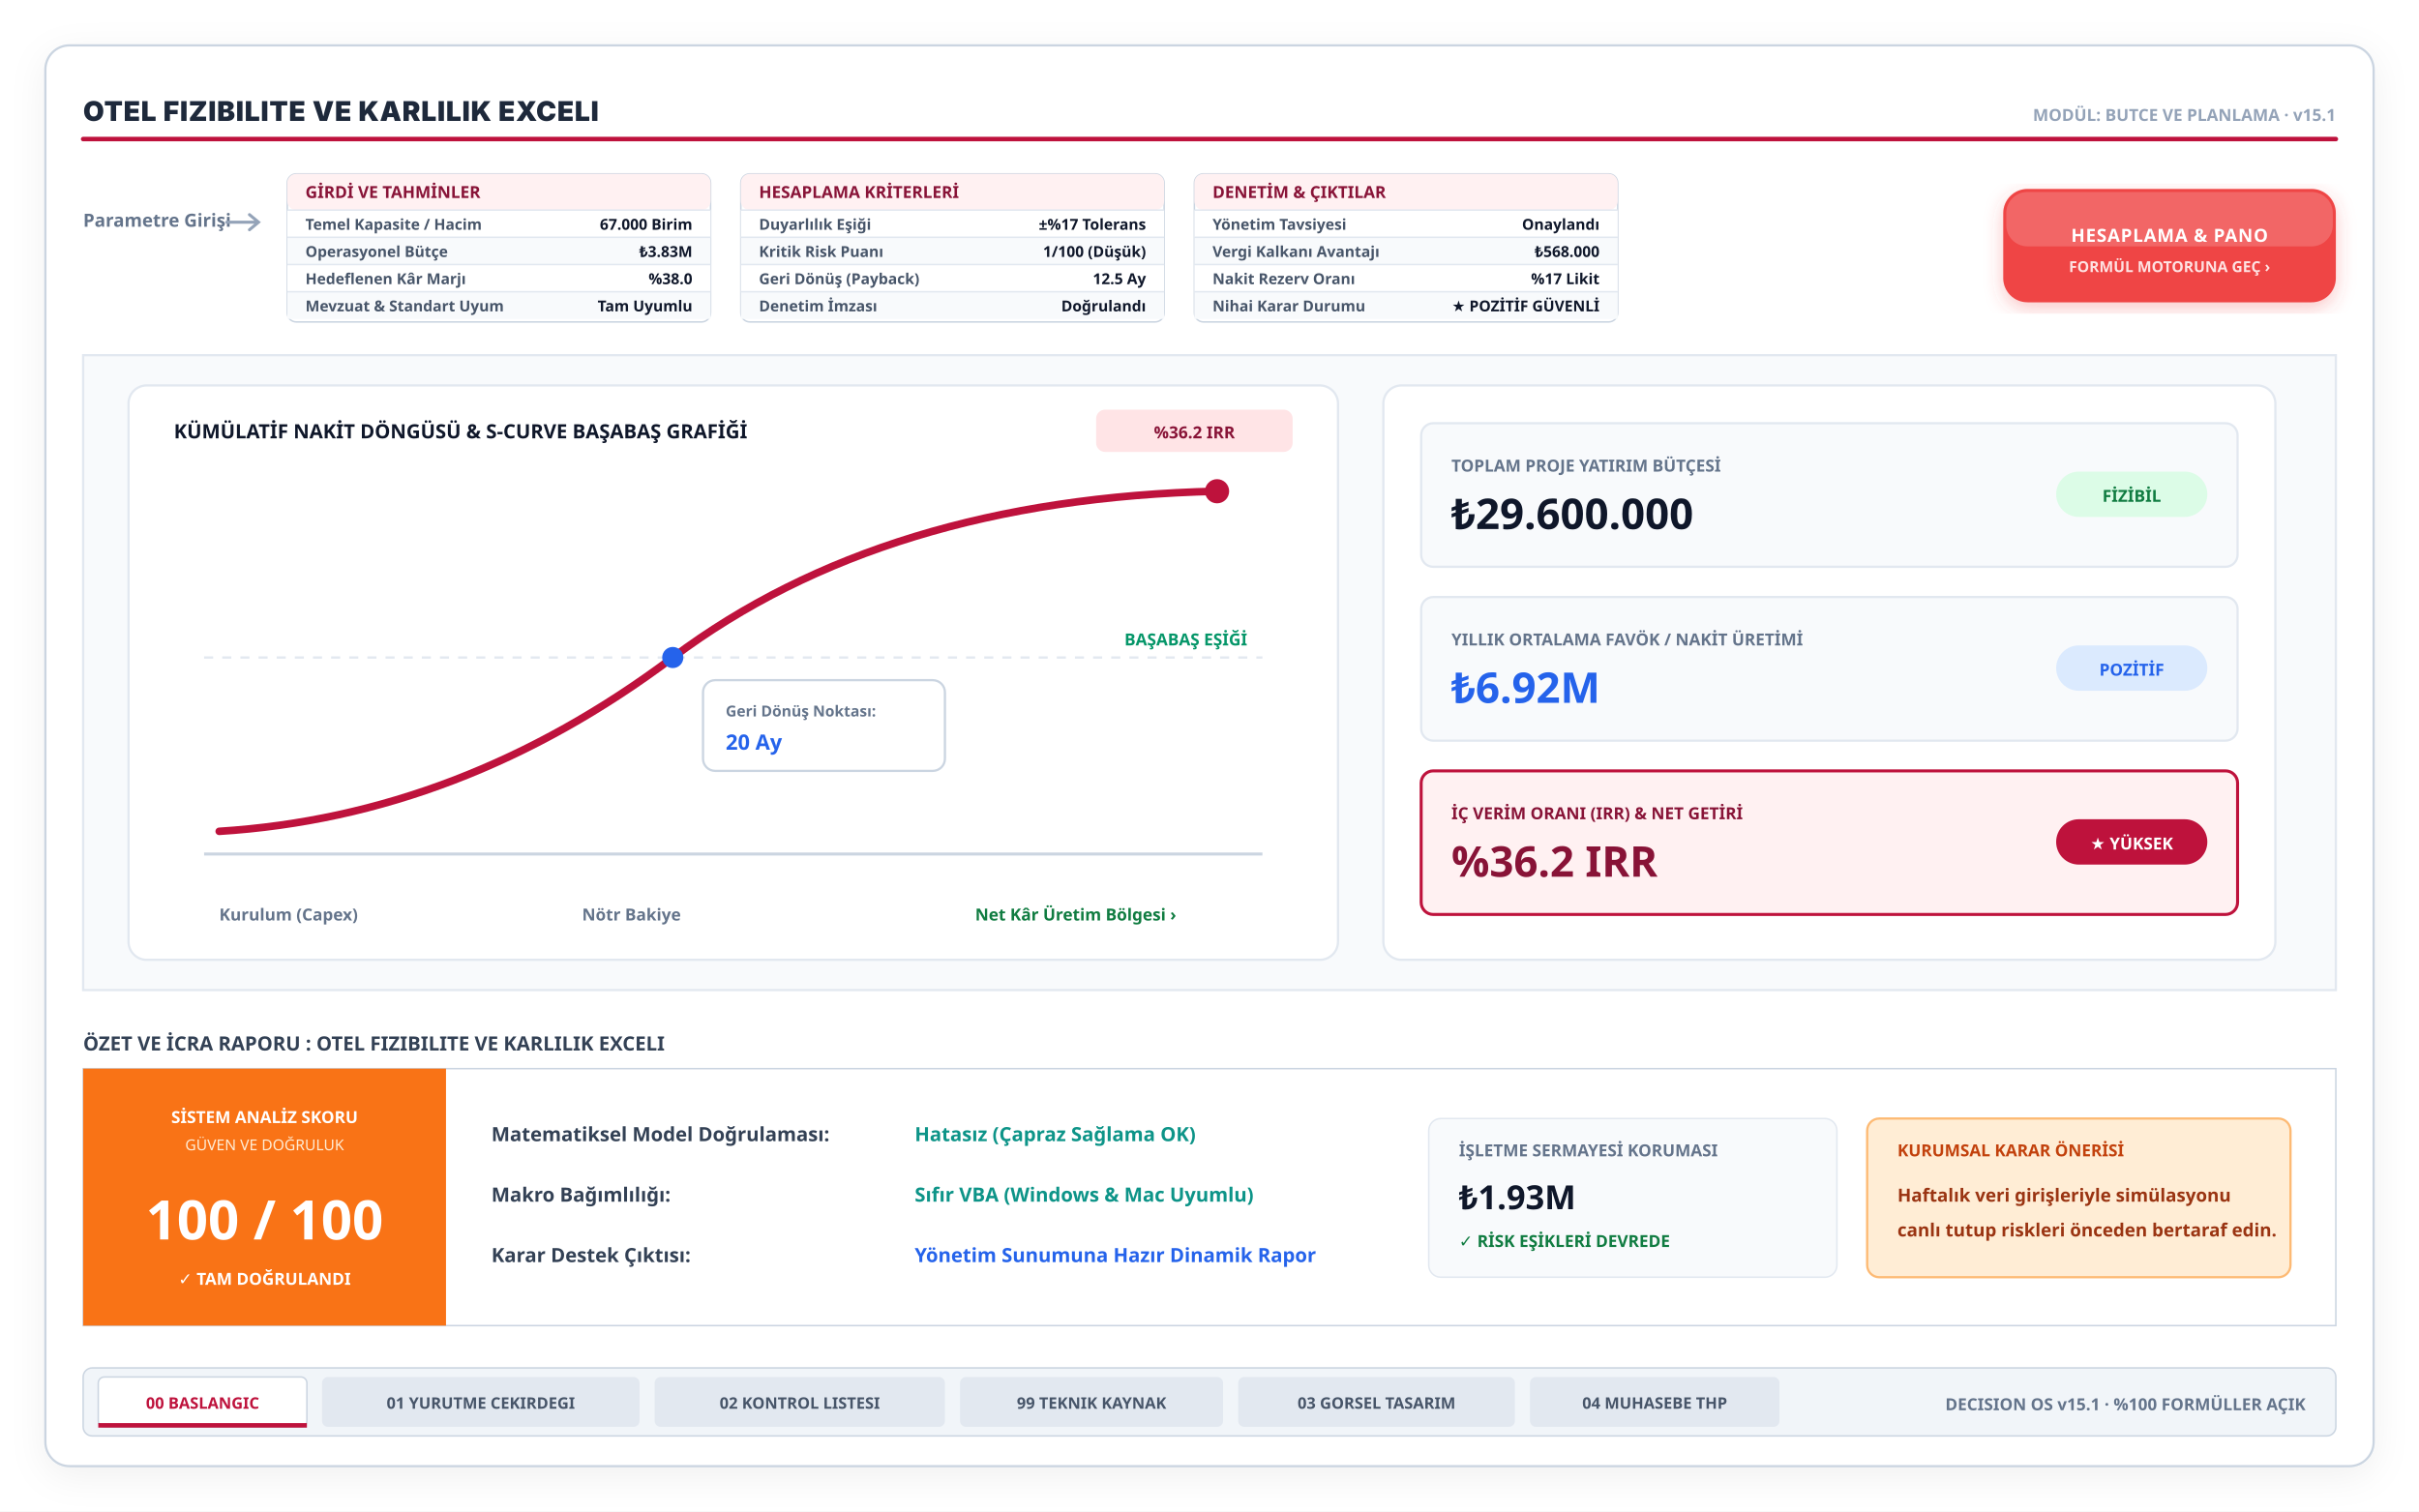
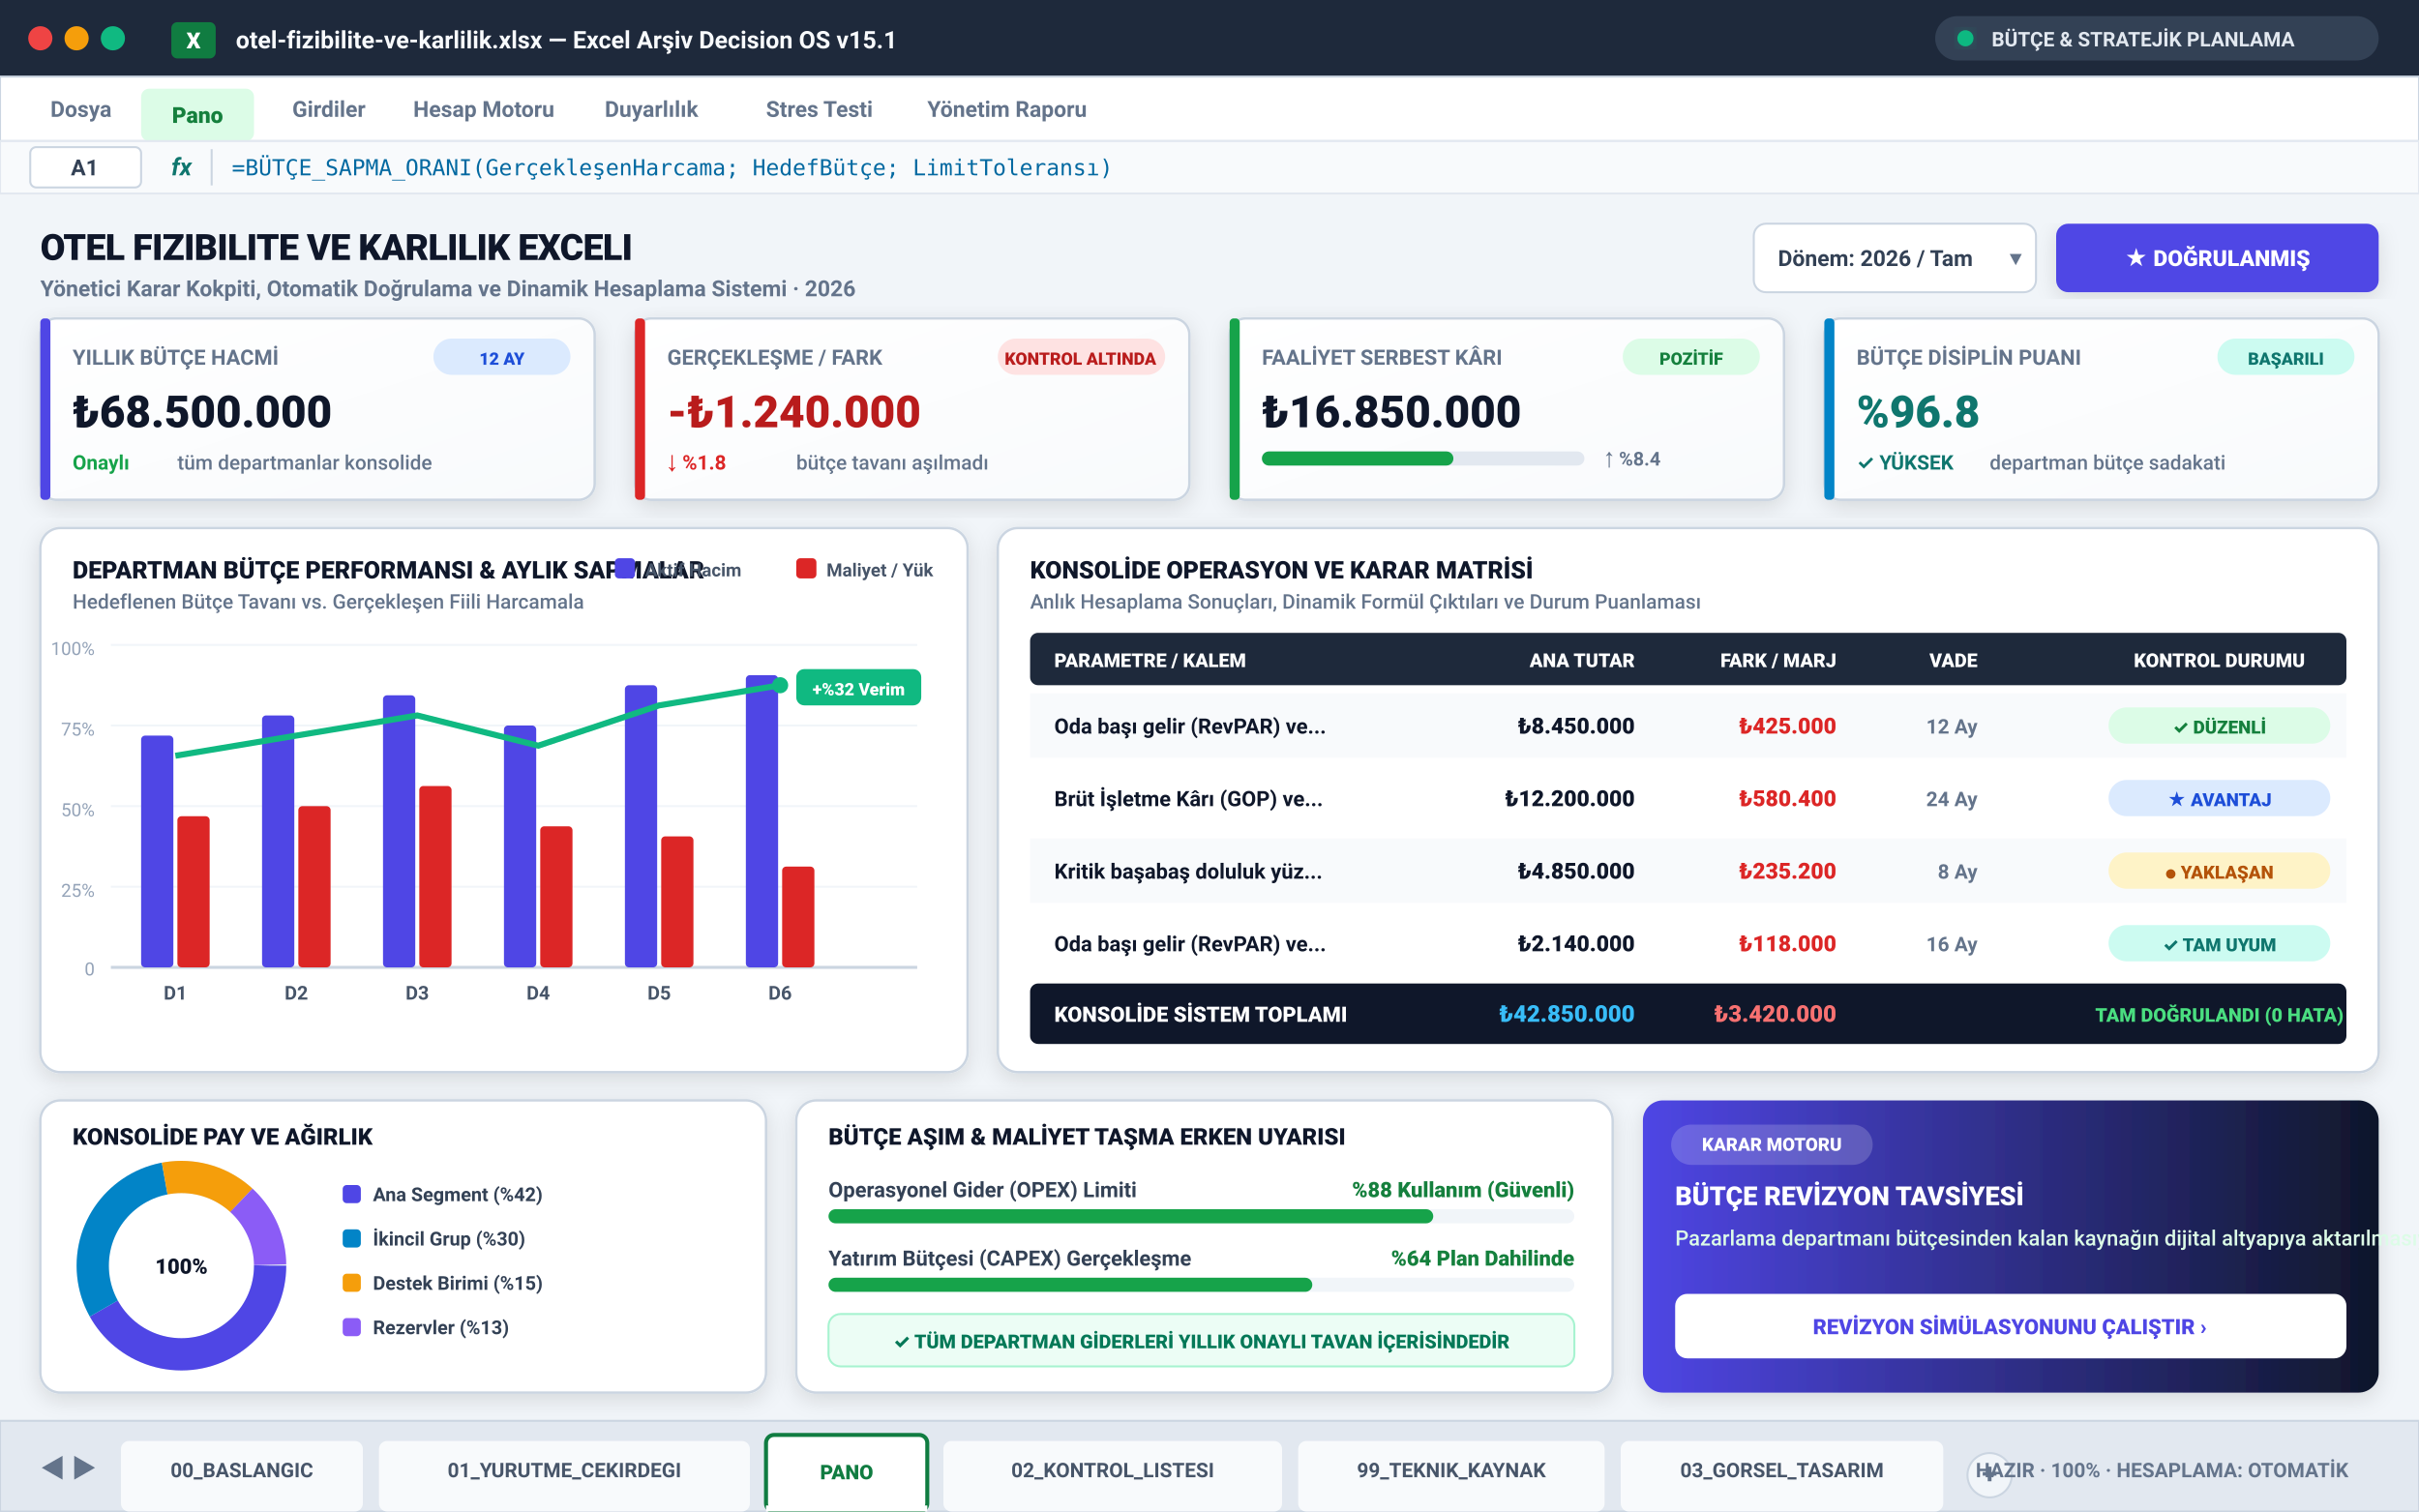
- <svg xmlns="http://www.w3.org/2000/svg" viewBox="0 0 1600 1000" width="100%" height="100%">
+ <svg xmlns="http://www.w3.org/2000/svg" viewBox="0 0 1200 750" width="1200" height="750" style="background:#0f172a; font-family:-apple-system,BlinkMacSystemFont,'Segoe UI',Roboto,Helvetica,Arial,sans-serif;">
  <defs>
-     <filter id="cardShadow" x="-5%" y="-5%" width="110%" height="110%">
-       <feDropShadow dx="0" dy="6" stdDeviation="12" flood-color="#0f172a" flood-opacity="0.06" />
+     <filter id="dropShadow" x="-10%" y="-10%" width="120%" height="120%">
+       <feDropShadow dx="0" dy="3" stdDeviation="5" flood-color="#000000" flood-opacity="0.12" />
    </filter>
-     <filter id="btnShadow" x="-10%" y="-10%" width="120%" height="120%">
-       <feDropShadow dx="0" dy="4" stdDeviation="6" flood-color="#ef4444" flood-opacity="0.3" />
+     <filter id="glowGreen" x="-20%" y="-20%" width="140%" height="140%">
+       <feDropShadow dx="0" dy="0" stdDeviation="4" flood-color="#10b981" flood-opacity="0.4" />
    </filter>
+     <linearGradient id="cardGrad1" x1="0" y1="0" x2="1" y2="1">
+       <stop offset="0%" stop-color="#ffffff" />
+       <stop offset="100%" stop-color="#f8fafc" />
+     </linearGradient>
+     <linearGradient id="heroRibbon" x1="0" y1="0" x2="1" y2="0">
+       <stop offset="0%" stop-color="#4f46e5" />
+       <stop offset="100%" stop-color="#0f172a" />
+     </linearGradient>
  </defs>
-   <rect width="1600" height="1000" fill="#ffffff" />
-   <rect x="30" y="30" width="1540" height="940" rx="16" fill="#ffffff" stroke="#cbd5e1" stroke-width="1.5" filter="url(#cardShadow)" />
-   <g transform="translate(55, 60)">
-     <text x="0" y="20" font-family="system-ui, -apple-system, sans-serif" font-size="18" font-weight="900" fill="#1e293b" letter-spacing="0.5">OTEL FIZIBILITE VE KARLILIK EXCELI</text>
-     <text x="1490" y="20" font-family="system-ui" font-size="11" font-weight="700" fill="#94a3b8" text-anchor="end">MODÜL: BUTCE VE PLANLAMA · v15.1</text>
-     <line x1="0" y1="32" x2="1490" y2="32" stroke="#be123c" stroke-width="3" stroke-linecap="round" />
-   </g>
-   <g transform="translate(55, 115)">
-     <text x="0" y="35" font-family="system-ui, sans-serif" font-size="12" font-weight="700" fill="#64748b">Parametre Girişi</text>
-     <path d="M 95 32 L 115 32 M 110 27 L 116 32 L 110 37" stroke="#94a3b8" stroke-width="2" fill="none" stroke-linecap="round" />
-     <g transform="translate(135, 0)">
-       <rect width="280" height="98" rx="6" fill="#ffffff" stroke="#cbd5e1" stroke-width="1" />
-       <rect width="280" height="24" rx="6" fill="#fff1f2" />
-       <text x="12" y="16" font-family="system-ui" font-size="11" font-weight="800" fill="#881337">GİRDİ VE TAHMİNLER</text>
-       <rect x="0" y="24" width="280" height="18" fill="#ffffff" />
-       <line x1="0" y1="24" x2="280" y2="24" stroke="#e2e8f0" stroke-width="1" />
-       <text x="12" y="37" font-family="system-ui" font-size="10" font-weight="600" fill="#475569">Temel Kapasite / Hacim</text>
-       <text x="268" y="37" font-family="system-ui" font-size="10" font-weight="700" fill="#0f172a" text-anchor="end">67.000 Birim</text>
-       <rect x="0" y="42" width="280" height="18" fill="#f8fafc" />
-       <line x1="0" y1="42" x2="280" y2="42" stroke="#e2e8f0" stroke-width="1" />
-       <text x="12" y="55" font-family="system-ui" font-size="10" font-weight="600" fill="#475569">Operasyonel Bütçe</text>
-       <text x="268" y="55" font-family="system-ui" font-size="10" font-weight="700" fill="#0f172a" text-anchor="end">₺3.83M</text>
-       <rect x="0" y="60" width="280" height="18" fill="#ffffff" />
-       <line x1="0" y1="60" x2="280" y2="60" stroke="#e2e8f0" stroke-width="1" />
-       <text x="12" y="73" font-family="system-ui" font-size="10" font-weight="600" fill="#475569">Hedeflenen Kâr Marjı</text>
-       <text x="268" y="73" font-family="system-ui" font-size="10" font-weight="700" fill="#0f172a" text-anchor="end">%38.0</text>
-       <rect x="0" y="78" width="280" height="18" fill="#f8fafc" />
-       <line x1="0" y1="78" x2="280" y2="78" stroke="#e2e8f0" stroke-width="1" />
-       <text x="12" y="91" font-family="system-ui" font-size="10" font-weight="600" fill="#475569">Mevzuat &amp; Standart Uyum</text>
-       <text x="268" y="91" font-family="system-ui" font-size="10" font-weight="700" fill="#0f172a" text-anchor="end">Tam Uyumlu</text>
-     </g>
-     <g transform="translate(435, 0)">
-       <rect width="280" height="98" rx="6" fill="#ffffff" stroke="#cbd5e1" stroke-width="1" />
-       <rect width="280" height="24" rx="6" fill="#fff1f2" />
-       <text x="12" y="16" font-family="system-ui" font-size="11" font-weight="800" fill="#881337">HESAPLAMA KRİTERLERİ</text>
-       <rect x="0" y="24" width="280" height="18" fill="#ffffff" />
-       <line x1="0" y1="24" x2="280" y2="24" stroke="#e2e8f0" stroke-width="1" />
-       <text x="12" y="37" font-family="system-ui" font-size="10" font-weight="600" fill="#475569">Duyarlılık Eşiği</text>
-       <text x="268" y="37" font-family="system-ui" font-size="10" font-weight="700" fill="#0f172a" text-anchor="end">±%17 Tolerans</text>
-       <rect x="0" y="42" width="280" height="18" fill="#f8fafc" />
-       <line x1="0" y1="42" x2="280" y2="42" stroke="#e2e8f0" stroke-width="1" />
-       <text x="12" y="55" font-family="system-ui" font-size="10" font-weight="600" fill="#475569">Kritik Risk Puanı</text>
-       <text x="268" y="55" font-family="system-ui" font-size="10" font-weight="700" fill="#0f172a" text-anchor="end">1/100 (Düşük)</text>
-       <rect x="0" y="60" width="280" height="18" fill="#ffffff" />
-       <line x1="0" y1="60" x2="280" y2="60" stroke="#e2e8f0" stroke-width="1" />
-       <text x="12" y="73" font-family="system-ui" font-size="10" font-weight="600" fill="#475569">Geri Dönüş (Payback)</text>
-       <text x="268" y="73" font-family="system-ui" font-size="10" font-weight="700" fill="#0f172a" text-anchor="end">12.5 Ay</text>
-       <rect x="0" y="78" width="280" height="18" fill="#f8fafc" />
-       <line x1="0" y1="78" x2="280" y2="78" stroke="#e2e8f0" stroke-width="1" />
-       <text x="12" y="91" font-family="system-ui" font-size="10" font-weight="600" fill="#475569">Denetim İmzası</text>
-       <text x="268" y="91" font-family="system-ui" font-size="10" font-weight="700" fill="#0f172a" text-anchor="end">Doğrulandı</text>
-     </g>
-     <g transform="translate(735, 0)">
-       <rect width="280" height="98" rx="6" fill="#ffffff" stroke="#cbd5e1" stroke-width="1" />
-       <rect width="280" height="24" rx="6" fill="#fff1f2" />
-       <text x="12" y="16" font-family="system-ui" font-size="11" font-weight="800" fill="#881337">DENETİM &amp; ÇIKTILAR</text>
-       <rect x="0" y="24" width="280" height="18" fill="#ffffff" />
-       <line x1="0" y1="24" x2="280" y2="24" stroke="#e2e8f0" stroke-width="1" />
-       <text x="12" y="37" font-family="system-ui" font-size="10" font-weight="600" fill="#475569">Yönetim Tavsiyesi</text>
-       <text x="268" y="37" font-family="system-ui" font-size="10" font-weight="700" fill="#0f172a" text-anchor="end">Onaylandı</text>
-       <rect x="0" y="42" width="280" height="18" fill="#f8fafc" />
-       <line x1="0" y1="42" x2="280" y2="42" stroke="#e2e8f0" stroke-width="1" />
-       <text x="12" y="55" font-family="system-ui" font-size="10" font-weight="600" fill="#475569">Vergi Kalkanı Avantajı</text>
-       <text x="268" y="55" font-family="system-ui" font-size="10" font-weight="700" fill="#0f172a" text-anchor="end">₺568.000</text>
-       <rect x="0" y="60" width="280" height="18" fill="#ffffff" />
-       <line x1="0" y1="60" x2="280" y2="60" stroke="#e2e8f0" stroke-width="1" />
-       <text x="12" y="73" font-family="system-ui" font-size="10" font-weight="600" fill="#475569">Nakit Rezerv Oranı</text>
-       <text x="268" y="73" font-family="system-ui" font-size="10" font-weight="700" fill="#0f172a" text-anchor="end">%17 Likit</text>
-       <rect x="0" y="78" width="280" height="18" fill="#f8fafc" />
-       <line x1="0" y1="78" x2="280" y2="78" stroke="#e2e8f0" stroke-width="1" />
-       <text x="12" y="91" font-family="system-ui" font-size="10" font-weight="600" fill="#475569">Nihai Karar Durumu</text>
-       <text x="268" y="91" font-family="system-ui" font-size="10" font-weight="700" fill="#0f172a" text-anchor="end">★ POZİTİF GÜVENLİ</text>
-     </g>
-     <g transform="translate(1270, 10)" filter="url(#btnShadow)">
-       <rect width="220" height="75" rx="16" fill="#ef4444" />
-       <rect x="2" y="2" width="216" height="36" rx="14" fill="#ffffff" fill-opacity="0.18" />
-       <text x="110" y="35" font-family="system-ui, sans-serif" font-size="12" font-weight="900" fill="#ffffff" text-anchor="middle" letter-spacing="0.5">HESAPLAMA &amp; PANO</text>
-       <text x="110" y="55" font-family="system-ui, sans-serif" font-size="10" font-weight="700" fill="#fee2e2" text-anchor="middle">FORMÜL MOTORUNA GEÇ ›</text>
-     </g>
-   </g>
-   <g transform="translate(55, 235)">
-     <rect width="1490" height="420" fill="#f8fafc" stroke="#e2e8f0" stroke-width="1.5" />
-     <g transform="translate(30, 20)">
-       <rect width="800" height="380" rx="12" fill="#ffffff" stroke="#e2e8f0" stroke-width="1.5" />
-       <text x="30" y="35" font-family="system-ui" font-size="13" font-weight="800" fill="#0f172a">KÜMÜLATİF NAKİT DÖNGÜSÜ &amp; S-CURVE BAŞABAŞ GRAFİĞİ</text>
-       <rect x="640" y="16" width="130" height="28" rx="6" fill="#ffe4e6" />
-       <text x="705" y="35" font-family="system-ui" font-size="11" font-weight="800" fill="#881337" text-anchor="middle">%36.2 IRR</text>
-       <line x1="50" y1="310" x2="750" y2="310" stroke="#cbd5e1" stroke-width="2" />
-       <line x1="50" y1="180" x2="750" y2="180" stroke="#e2e8f0" stroke-width="1.5" stroke-dasharray="6 6" />
-       <text x="740" y="172" font-family="system-ui" font-size="11" font-weight="800" fill="#059669" text-anchor="end">BAŞABAŞ EŞİĞİ</text>
-       <path d="M 60 295 Q 220 285 360 180 T 720 70" fill="none" stroke="#be123c" stroke-width="5" stroke-linecap="round" />
-       <circle cx="720" cy="70" r="8" fill="#be123c" />
-       <circle cx="360" cy="180" r="7" fill="#2563eb" />
-       <g transform="translate(380, 195)">
-         <rect width="160" height="60" rx="8" fill="#ffffff" stroke="#cbd5e1" stroke-width="1.5" />
-         <text x="15" y="24" font-family="system-ui" font-size="10" font-weight="700" fill="#64748b">Geri Dönüş Noktası:</text>
-         <text x="15" y="46" font-family="system-ui" font-size="14" font-weight="900" fill="#2563eb">20 Ay</text>
-       </g>
-       <g transform="translate(60, 340)">
-         <text x="0" y="14" font-family="system-ui" font-size="11" font-weight="700" fill="#64748b">Kurulum (Capex)</text>
-         <text x="240" y="14" font-family="system-ui" font-size="11" font-weight="700" fill="#64748b">Nötr Bakiye</text>
-         <text x="500" y="14" font-family="system-ui" font-size="11" font-weight="800" fill="#107c41">Net Kâr Üretim Bölgesi ›</text>
-       </g>
-     </g>
-     <g transform="translate(860, 20)">
-       <rect width="590" height="380" rx="12" fill="#ffffff" stroke="#e2e8f0" stroke-width="1.5" />
-       <g transform="translate(25, 25)">
-         <rect width="540" height="95" rx="8" fill="#f8fafc" stroke="#e2e8f0" stroke-width="1.5" />
-         <text x="20" y="32" font-family="system-ui" font-size="11" font-weight="700" fill="#64748b">TOPLAM PROJE YATIRIM BÜTÇESİ</text>
-         <text x="20" y="70" font-family="system-ui" font-size="28" font-weight="900" fill="#0f172a">₺29.600.000</text>
-         <rect x="420" y="32" width="100" height="30" rx="15" fill="#dcfce7" />
-         <text x="470" y="52" font-family="system-ui" font-size="11" font-weight="800" fill="#107c41" text-anchor="middle">FİZİBİL</text>
-       </g>
-       <g transform="translate(25, 140)">
-         <rect width="540" height="95" rx="8" fill="#f8fafc" stroke="#e2e8f0" stroke-width="1.5" />
-         <text x="20" y="32" font-family="system-ui" font-size="11" font-weight="700" fill="#64748b">YILLIK ORTALAMA FAVÖK / NAKİT ÜRETİMİ</text>
-         <text x="20" y="70" font-family="system-ui" font-size="28" font-weight="900" fill="#2563eb">₺6.92M</text>
-         <rect x="420" y="32" width="100" height="30" rx="15" fill="#dbeafe" />
-         <text x="470" y="52" font-family="system-ui" font-size="11" font-weight="800" fill="#2563eb" text-anchor="middle">POZİTİF</text>
-       </g>
-       <g transform="translate(25, 255)">
-         <rect width="540" height="95" rx="8" fill="#fff1f2" stroke="#be123c" stroke-width="2" />
-         <text x="20" y="32" font-family="system-ui" font-size="11" font-weight="800" fill="#881337">İÇ VERİM ORANI (IRR) &amp; NET GETİRİ</text>
-         <text x="20" y="70" font-family="system-ui" font-size="28" font-weight="900" fill="#881337">%36.2 IRR</text>
-         <rect x="420" y="32" width="100" height="30" rx="15" fill="#be123c" />
-         <text x="470" y="52" font-family="system-ui" font-size="11" font-weight="900" fill="#ffffff" text-anchor="middle">★ YÜKSEK</text>
-       </g>
-     </g>
-   </g>
-   <g transform="translate(55, 675)">
-     <text x="0" y="20" font-family="system-ui" font-size="13" font-weight="800" fill="#334155">ÖZET VE İCRA RAPORU : OTEL FIZIBILITE VE KARLILIK EXCELI</text>
-     <rect x="0" y="32" width="1490" height="170" fill="#ffffff" stroke="#cbd5e1" stroke-width="1" />
-     <rect x="0" y="32" width="240" height="170" fill="#f97316" />
-     <text x="120" y="68" font-family="system-ui" font-size="11" font-weight="800" fill="#ffffff" text-anchor="middle">SİSTEM ANALİZ SKORU</text>
-     <text x="120" y="86" font-family="system-ui" font-size="10" fill="#ffedd5" text-anchor="middle">GÜVEN VE DOĞRULUK</text>
-     <text x="120" y="145" font-family="system-ui" font-size="36" font-weight="900" fill="#ffffff" text-anchor="middle">100 / 100</text>
-     <text x="120" y="175" font-family="system-ui" font-size="11" font-weight="700" fill="#ffffff" text-anchor="middle">✓ TAM DOĞRULANDI</text>
-     <g transform="translate(270, 55)">
-       <text x="0" y="25" font-family="system-ui" font-size="13" font-weight="700" fill="#334155">Matematiksel Model Doğrulaması:</text>
-       <text x="280" y="25" font-family="system-ui" font-size="13" font-weight="800" fill="#0d9488">Hatasız (Çapraz Sağlama OK)</text>
-       <text x="0" y="65" font-family="system-ui" font-size="13" font-weight="700" fill="#334155">Makro Bağımlılığı:</text>
-       <text x="280" y="65" font-family="system-ui" font-size="13" font-weight="800" fill="#0d9488">Sıfır VBA (Windows &amp; Mac Uyumlu)</text>
-       <text x="0" y="105" font-family="system-ui" font-size="13" font-weight="700" fill="#334155">Karar Destek Çıktısı:</text>
-       <text x="280" y="105" font-family="system-ui" font-size="13" font-weight="800" fill="#2563eb">Yönetim Sunumuna Hazır Dinamik Rapor</text>
-       <rect x="620" y="10" width="270" height="105" rx="8" fill="#f8fafc" stroke="#e2e8f0" stroke-width="1" />
-       <text x="640" y="35" font-family="system-ui" font-size="11" font-weight="700" fill="#64748b">İŞLETME SERMAYESİ KORUMASI</text>
-       <text x="640" y="70" font-family="system-ui" font-size="22" font-weight="900" fill="#0f172a">₺1.93M</text>
-       <text x="640" y="95" font-family="system-ui" font-size="11" font-weight="800" fill="#107c41">✓ RİSK EŞİKLERİ DEVREDE</text>
-       <rect x="910" y="10" width="280" height="105" rx="8" fill="#ffedd5" stroke="#fdba74" stroke-width="1.5" />
-       <text x="930" y="35" font-family="system-ui" font-size="11" font-weight="800" fill="#c2410c">KURUMSAL KARAR ÖNERİSİ</text>
-       <text x="930" y="65" font-family="system-ui" font-size="12" font-weight="800" fill="#9a3412">Haftalık veri girişleriyle simülasyonu</text>
-       <text x="930" y="88" font-family="system-ui" font-size="12" font-weight="800" fill="#9a3412">canlı tutup riskleri önceden bertaraf edin.</text>
-     </g>
-   </g>
-   <g transform="translate(55, 905)">
-     <rect width="1490" height="45" rx="6" fill="#f1f5f9" stroke="#cbd5e1" stroke-width="1" />
-     <rect x="10" y="6" width="138" height="33" rx="4" fill="#ffffff" stroke="#cbd5e1" stroke-width="1" />
-     <line x1="10" y1="38" x2="148" y2="38" stroke="#be123c" stroke-width="3" />
-     <text x="79" y="27" font-family="system-ui" font-size="10.5" font-weight="800" fill="#be123c" text-anchor="middle">00 BASLANGIC</text>
-     <rect x="158" y="6" width="210" height="33" rx="4" fill="#e2e8f0" />
-     <text x="263" y="27" font-family="system-ui" font-size="10.5" font-weight="700" fill="#475569" text-anchor="middle">01 YURUTME CEKIRDEGI</text>
-     <rect x="378" y="6" width="192" height="33" rx="4" fill="#e2e8f0" />
-     <text x="474" y="27" font-family="system-ui" font-size="10.5" font-weight="700" fill="#475569" text-anchor="middle">02 KONTROL LISTESI</text>
-     <rect x="580" y="6" width="174" height="33" rx="4" fill="#e2e8f0" />
-     <text x="667" y="27" font-family="system-ui" font-size="10.5" font-weight="700" fill="#475569" text-anchor="middle">99 TEKNIK KAYNAK</text>
-     <rect x="764" y="6" width="183" height="33" rx="4" fill="#e2e8f0" />
-     <text x="855.5" y="27" font-family="system-ui" font-size="10.5" font-weight="700" fill="#475569" text-anchor="middle">03 GORSEL TASARIM</text>
-     <rect x="957" y="6" width="165" height="33" rx="4" fill="#e2e8f0" />
-     <text x="1039.5" y="27" font-family="system-ui" font-size="10.5" font-weight="700" fill="#475569" text-anchor="middle">04 MUHASEBE THP</text>
-     <text x="1470" y="28" font-family="system-ui" font-size="11" font-weight="800" fill="#64748b" text-anchor="end">DECISION OS v15.1 · %100 FORMÜLLER AÇIK</text>
+   <rect width="1200" height="750" fill="#f1f5f9" />
+   <rect width="1200" height="38" fill="#1e293b" />
+   <circle cx="20" cy="19" r="6" fill="#ef4444" />
+   <circle cx="38" cy="19" r="6" fill="#f59e0b" />
+   <circle cx="56" cy="19" r="6" fill="#10b981" />
+   <g transform="translate(85, 11)">
+     <rect width="22" height="18" rx="3" fill="#107c41" />
+     <text x="11" y="13" font-size="11" font-weight="900" fill="#ffffff" text-anchor="middle">X</text>
+     <text x="32" y="13" font-size="12" font-weight="600" fill="#f8fafc">otel-fizibilite-ve-karlilik.xlsx — Excel Arşiv Decision OS v15.1</text>
+   </g>
+   <rect x="960" y="8" width="220" height="22" rx="11" fill="#334155" />
+   <circle cx="975" cy="19" r="4" fill="#10b981" filter="url(#glowGreen)" />
+   <text x="988" y="23" font-size="10" font-weight="700" fill="#e2e8f0">BÜTÇE &amp; STRATEJİK PLANLAMA</text>
+   <rect y="38" width="1200" height="32" fill="#ffffff" stroke="#cbd5e1" stroke-width="1" />
+   <text x="25" y="58" font-size="11" font-weight="600" fill="#64748b">Dosya</text>
+   <rect x="70" y="44" width="56" height="26" rx="4" fill="#dcfce7" />
+   <text x="98" y="61" font-size="11" font-weight="800" fill="#15803d" text-anchor="middle">Pano</text>
+   <text x="145" y="58" font-size="11" font-weight="600" fill="#64748b">Girdiler</text>
+   <text x="205" y="58" font-size="11" font-weight="600" fill="#64748b">Hesap Motoru</text>
+   <text x="300" y="58" font-size="11" font-weight="600" fill="#64748b">Duyarlılık</text>
+   <text x="380" y="58" font-size="11" font-weight="600" fill="#64748b">Stres Testi</text>
+   <text x="460" y="58" font-size="11" font-weight="600" fill="#64748b">Yönetim Raporu</text>
+   <rect y="70" width="1200" height="26" fill="#f8fafc" stroke="#e2e8f0" stroke-width="1" />
+   <rect x="15" y="73" width="55" height="20" rx="3" fill="#ffffff" stroke="#cbd5e1" stroke-width="1" />
+   <text x="42" y="87" font-size="11" font-weight="700" fill="#334155" text-anchor="middle">A1</text>
+   <text x="85" y="87" font-size="12" font-style="italic" font-weight="700" fill="#0f766e">fx</text>
+   <line x1="105" y1="74" x2="105" y2="92" stroke="#cbd5e1" stroke-width="1" />
+   <text x="115" y="87" font-size="11" font-family="'JetBrains Mono',monospace" fill="#0369a1">=BÜTÇE_SAPMA_ORANI(GerçekleşenHarcama; HedefBütçe; LimitToleransı)</text>
+   <g transform="translate(20, 105)">
+     <text x="0" y="24" font-size="18" font-weight="900" fill="#0f172a" letter-spacing="-0.3">OTEL FIZIBILITE VE KARLILIK EXCELI</text>
+     <text x="0" y="42" font-size="11" font-weight="600" fill="#64748b">Yönetici Karar Kokpiti, Otomatik Doğrulama ve Dinamik Hesaplama Sistemi · 2026</text>
+     <rect x="850" y="6" width="140" height="34" rx="6" fill="#ffffff" stroke="#cbd5e1" stroke-width="1" />
+     <text x="862" y="27" font-size="11" font-weight="700" fill="#334155">Dönem: 2026 / Tam</text>
+     <text x="975" y="27" font-size="10" fill="#64748b">▼</text>
+     <rect x="1000" y="6" width="160" height="34" rx="6" fill="#4f46e5" filter="url(#dropShadow)" />
+     <text x="1080" y="27" font-size="11" font-weight="800" fill="#ffffff" text-anchor="middle">★ DOĞRULANMIŞ</text>
+   </g>
+   <g transform="translate(20, 158)">
+     <g transform="translate(0, 0)">
+       <rect width="275" height="90" rx="8" fill="url(#cardGrad1)" stroke="#cbd5e1" stroke-width="1.2" filter="url(#dropShadow)" />
+       <rect x="0" y="0" width="5" height="90" rx="2" fill="#4f46e5" />
+       <text x="16" y="23" font-size="10.5" font-weight="700" fill="#64748b">YILLIK BÜTÇE HACMİ</text>
+       <rect x="195" y="10" width="68" height="18" rx="9" fill="#dbeafe" />
+       <text x="229" y="23" font-size="8.5" font-weight="800" fill="#1d4ed8" text-anchor="middle">12 AY</text>
+       <text x="16" y="54" font-size="22" font-weight="900" fill="#0f172a">₺68.500.000</text>
+       <text x="16" y="75" font-size="10" font-weight="700" fill="#16a34a">Onaylı</text>
+       <text x="68" y="75" font-size="10" font-weight="500" fill="#64748b">tüm departmanlar konsolide</text>
+     </g>
+     <g transform="translate(295, 0)">
+       <rect width="275" height="90" rx="8" fill="url(#cardGrad1)" stroke="#cbd5e1" stroke-width="1.2" filter="url(#dropShadow)" />
+       <rect x="0" y="0" width="5" height="90" rx="2" fill="#dc2626" />
+       <text x="16" y="23" font-size="10.5" font-weight="700" fill="#64748b">GERÇEKLEŞME / FARK</text>
+       <rect x="180" y="10" width="83" height="18" rx="9" fill="#fee2e2" />
+       <text x="221" y="23" font-size="8.5" font-weight="800" fill="#b91c1c" text-anchor="middle">KONTROL ALTINDA</text>
+       <text x="16" y="54" font-size="22" font-weight="900" fill="#b91c1c">-₺1.240.000</text>
+       <text x="16" y="75" font-size="10" font-weight="700" fill="#dc2626">↓ %1.8</text>
+       <text x="80" y="75" font-size="10" font-weight="500" fill="#64748b">bütçe tavanı aşılmadı</text>
+     </g>
+     <g transform="translate(590, 0)">
+       <rect width="275" height="90" rx="8" fill="url(#cardGrad1)" stroke="#cbd5e1" stroke-width="1.2" filter="url(#dropShadow)" />
+       <rect x="0" y="0" width="5" height="90" rx="2" fill="#16a34a" />
+       <text x="16" y="23" font-size="10.5" font-weight="700" fill="#64748b">FAALİYET SERBEST KÂRI</text>
+       <rect x="195" y="10" width="68" height="18" rx="9" fill="#dcfce7" />
+       <text x="229" y="23" font-size="8.5" font-weight="800" fill="#15803d" text-anchor="middle">POZİTİF</text>
+       <text x="16" y="54" font-size="22" font-weight="900" fill="#0f172a">₺16.850.000</text>
+       <rect x="16" y="66" width="160" height="7" rx="3.5" fill="#e2e8f0" />
+       <rect x="16" y="66" width="95" height="7" rx="3.5" fill="#16a34a" />
+       <text x="186" y="73" font-size="9.5" font-weight="700" fill="#64748b">↑ %8.4</text>
+     </g>
+     <g transform="translate(885, 0)">
+       <rect width="275" height="90" rx="8" fill="url(#cardGrad1)" stroke="#cbd5e1" stroke-width="1.2" filter="url(#dropShadow)" />
+       <rect x="0" y="0" width="5" height="90" rx="2" fill="#0284c7" />
+       <text x="16" y="23" font-size="10.5" font-weight="700" fill="#64748b">BÜTÇE DİSİPLİN PUANI</text>
+       <rect x="195" y="10" width="68" height="18" rx="9" fill="#ccfbf1" />
+       <text x="229" y="23" font-size="8.5" font-weight="800" fill="#0f766e" text-anchor="middle">BAŞARILI</text>
+       <text x="16" y="54" font-size="22" font-weight="900" fill="#0f766e">%96.8</text>
+       <text x="16" y="75" font-size="10" font-weight="700" fill="#0f766e">✓ YÜKSEK</text>
+       <text x="82" y="75" font-size="10" font-weight="500" fill="#64748b">departman bütçe sadakati</text>
+     </g>
+   </g>
+   <g transform="translate(20, 262)">
+     <g transform="translate(0, 0)">
+       <rect width="460" height="270" rx="10" fill="#ffffff" stroke="#cbd5e1" stroke-width="1.2" filter="url(#dropShadow)" />
+       <text x="16" y="25" font-size="12" font-weight="800" fill="#0f172a">DEPARTMAN BÜTÇE PERFORMANSI &amp; AYLIK SAPMALAR</text>
+       <text x="16" y="40" font-size="10" font-weight="500" fill="#64748b">Hedeflenen Bütçe Tavanı vs. Gerçekleşen Fiili Harcamala</text>
+       <rect x="285" y="15" width="10" height="10" rx="2" fill="#4f46e5" />
+       <text x="300" y="24" font-size="9" font-weight="600" fill="#475569">Aktif Hacim</text>
+       <rect x="375" y="15" width="10" height="10" rx="2" fill="#dc2626" />
+       <text x="390" y="24" font-size="9" font-weight="600" fill="#475569">Maliyet / Yük</text>
+       <g transform="translate(35, 58)">
+         <line x1="0" y1="0" x2="400" y2="0" stroke="#f1f5f9" stroke-width="1" />
+         <line x1="0" y1="40" x2="400" y2="40" stroke="#f1f5f9" stroke-width="1" />
+         <line x1="0" y1="80" x2="400" y2="80" stroke="#f1f5f9" stroke-width="1" />
+         <line x1="0" y1="120" x2="400" y2="120" stroke="#f1f5f9" stroke-width="1" />
+         <line x1="0" y1="160" x2="400" y2="160" stroke="#cbd5e1" stroke-width="1.5" />
+         <text x="-8" y="5" font-size="9" fill="#94a3b8" text-anchor="end">100%</text>
+         <text x="-8" y="45" font-size="9" fill="#94a3b8" text-anchor="end">75%</text>
+         <text x="-8" y="85" font-size="9" fill="#94a3b8" text-anchor="end">50%</text>
+         <text x="-8" y="125" font-size="9" fill="#94a3b8" text-anchor="end">25%</text>
+         <text x="-8" y="164" font-size="9" fill="#94a3b8" text-anchor="end">0</text>
+         <rect x="15" y="45" width="16" height="115" rx="2" fill="#4f46e5" />
+         <rect x="33" y="85" width="16" height="75" rx="2" fill="#dc2626" />
+         <text x="32" y="176" font-size="9.5" font-weight="700" fill="#475569" text-anchor="middle">D1</text>
+         <rect x="75" y="35" width="16" height="125" rx="2" fill="#4f46e5" />
+         <rect x="93" y="80" width="16" height="80" rx="2" fill="#dc2626" />
+         <text x="92" y="176" font-size="9.5" font-weight="700" fill="#475569" text-anchor="middle">D2</text>
+         <rect x="135" y="25" width="16" height="135" rx="2" fill="#4f46e5" />
+         <rect x="153" y="70" width="16" height="90" rx="2" fill="#dc2626" />
+         <text x="152" y="176" font-size="9.5" font-weight="700" fill="#475569" text-anchor="middle">D3</text>
+         <rect x="195" y="40" width="16" height="120" rx="2" fill="#4f46e5" />
+         <rect x="213" y="90" width="16" height="70" rx="2" fill="#dc2626" />
+         <text x="212" y="176" font-size="9.5" font-weight="700" fill="#475569" text-anchor="middle">D4</text>
+         <rect x="255" y="20" width="16" height="140" rx="2" fill="#4f46e5" />
+         <rect x="273" y="95" width="16" height="65" rx="2" fill="#dc2626" />
+         <text x="272" y="176" font-size="9.5" font-weight="700" fill="#475569" text-anchor="middle">D5</text>
+         <rect x="315" y="15" width="16" height="145" rx="2" fill="#4f46e5" />
+         <rect x="333" y="110" width="16" height="50" rx="2" fill="#dc2626" />
+         <text x="332" y="176" font-size="9.5" font-weight="700" fill="#475569" text-anchor="middle">D6</text>
+         <path d="M 32 55 L 92 45 L 152 35 L 212 50 L 272 30 L 332 20" fill="none" stroke="#10b981" stroke-width="3" />
+         <circle cx="332" cy="20" r="4" fill="#10b981" />
+         <rect x="340" y="12" width="62" height="18" rx="4" fill="#10b981" />
+         <text x="371" y="25" font-size="8.5" font-weight="800" fill="#ffffff" text-anchor="middle">+%32 Verim</text>
+       </g>
+     </g>
+     <g transform="translate(475, 0)">
+       <rect width="685" height="270" rx="10" fill="#ffffff" stroke="#cbd5e1" stroke-width="1.2" filter="url(#dropShadow)" />
+       <text x="16" y="25" font-size="12" font-weight="800" fill="#0f172a">KONSOLİDE OPERASYON VE KARAR MATRİSİ</text>
+       <text x="16" y="40" font-size="10" font-weight="500" fill="#64748b">Anlık Hesaplama Sonuçları, Dinamik Formül Çıktıları ve Durum Puanlaması</text>
+       <g transform="translate(16, 52)">
+         <rect width="653" height="26" rx="4" fill="#1e293b" />
+         <text x="12" y="17" font-size="9.5" font-weight="800" fill="#ffffff">PARAMETRE / KALEM</text>
+         <text x="300" y="17" font-size="9.5" font-weight="800" fill="#ffffff" text-anchor="end">ANA TUTAR</text>
+         <text x="400" y="17" font-size="9.5" font-weight="800" fill="#ffffff" text-anchor="end">FARK / MARJ</text>
+         <text x="470" y="17" font-size="9.5" font-weight="800" fill="#ffffff" text-anchor="end">VADE</text>
+         <text x="590" y="17" font-size="9.5" font-weight="800" fill="#ffffff" text-anchor="middle">KONTROL DURUMU</text>
+       </g>
+       <g transform="translate(16, 82)">
+         <rect width="653" height="32" fill="#f8fafc" />
+         <text x="12" y="20" font-size="10.5" font-weight="700" fill="#0f172a">Oda başı gelir (RevPAR) ve...</text>
+         <text x="300" y="20" font-size="11" font-weight="800" fill="#0f172a" text-anchor="end">₺8.450.000</text>
+         <text x="400" y="20" font-size="11" font-weight="800" fill="#dc2626" text-anchor="end">₺425.000</text>
+         <text x="470" y="20" font-size="10" font-weight="600" fill="#64748b" text-anchor="end">12 Ay</text>
+         <rect x="535" y="7" width="110" height="18" rx="9" fill="#dcfce7" />
+         <text x="590" y="20" font-size="9" font-weight="800" fill="#15803d" text-anchor="middle">✓ DÜZENLİ</text>
+       </g>
+       <g transform="translate(16, 118)">
+         <rect width="653" height="32" fill="#ffffff" />
+         <text x="12" y="20" font-size="10.5" font-weight="700" fill="#0f172a">Brüt İşletme Kârı (GOP) ve...</text>
+         <text x="300" y="20" font-size="11" font-weight="800" fill="#0f172a" text-anchor="end">₺12.200.000</text>
+         <text x="400" y="20" font-size="11" font-weight="800" fill="#dc2626" text-anchor="end">₺580.400</text>
+         <text x="470" y="20" font-size="10" font-weight="600" fill="#64748b" text-anchor="end">24 Ay</text>
+         <rect x="535" y="7" width="110" height="18" rx="9" fill="#dbeafe" />
+         <text x="590" y="20" font-size="9" font-weight="800" fill="#1d4ed8" text-anchor="middle">★ AVANTAJ</text>
+       </g>
+       <g transform="translate(16, 154)">
+         <rect width="653" height="32" fill="#f8fafc" />
+         <text x="12" y="20" font-size="10.5" font-weight="700" fill="#0f172a">Kritik başabaş doluluk yüz...</text>
+         <text x="300" y="20" font-size="11" font-weight="800" fill="#0f172a" text-anchor="end">₺4.850.000</text>
+         <text x="400" y="20" font-size="11" font-weight="800" fill="#dc2626" text-anchor="end">₺235.200</text>
+         <text x="470" y="20" font-size="10" font-weight="600" fill="#64748b" text-anchor="end">8 Ay</text>
+         <rect x="535" y="7" width="110" height="18" rx="9" fill="#fef3c7" />
+         <text x="590" y="20" font-size="9" font-weight="800" fill="#b45309" text-anchor="middle">● YAKLAŞAN</text>
+       </g>
+       <g transform="translate(16, 190)">
+         <rect width="653" height="32" fill="#ffffff" />
+         <text x="12" y="20" font-size="10.5" font-weight="700" fill="#0f172a">Oda başı gelir (RevPAR) ve...</text>
+         <text x="300" y="20" font-size="11" font-weight="800" fill="#0f172a" text-anchor="end">₺2.140.000</text>
+         <text x="400" y="20" font-size="11" font-weight="800" fill="#dc2626" text-anchor="end">₺118.000</text>
+         <text x="470" y="20" font-size="10" font-weight="600" fill="#64748b" text-anchor="end">16 Ay</text>
+         <rect x="535" y="7" width="110" height="18" rx="9" fill="#ccfbf1" />
+         <text x="590" y="20" font-size="9" font-weight="800" fill="#0f766e" text-anchor="middle">✓ TAM UYUM</text>
+       </g>
+       <g transform="translate(16, 226)">
+         <rect width="653" height="30" rx="4" fill="#0f172a" />
+         <text x="12" y="19" font-size="10.5" font-weight="800" fill="#ffffff">KONSOLİDE SİSTEM TOPLAMI</text>
+         <text x="300" y="19" font-size="11.5" font-weight="900" fill="#38bdf8" text-anchor="end">₺42.850.000</text>
+         <text x="400" y="19" font-size="11.5" font-weight="900" fill="#f87171" text-anchor="end">₺3.420.000</text>
+         <text x="590" y="19" font-size="9.5" font-weight="800" fill="#4ade80" text-anchor="middle">TAM DOĞRULANDI (0 HATA)</text>
+       </g>
+     </g>
+   </g>
+   <g transform="translate(20, 546)">
+     <g transform="translate(0, 0)">
+       <rect width="360" height="145" rx="10" fill="#ffffff" stroke="#cbd5e1" stroke-width="1.2" filter="url(#dropShadow)" />
+       <text x="16" y="22" font-size="11.5" font-weight="800" fill="#0f172a">KONSOLİDE PAY VE AĞIRLIK</text>
+       <g transform="translate(70, 82)">
+         <circle cx="0" cy="0" r="44" fill="none" stroke="#e2e8f0" stroke-width="16" />
+         <circle cx="0" cy="0" r="44" fill="none" stroke="#4f46e5" stroke-width="16" stroke-dasharray="116 276" stroke-dashoffset="0" />
+         <circle cx="0" cy="0" r="44" fill="none" stroke="#0284c7" stroke-width="16" stroke-dasharray="83 276" stroke-dashoffset="-116" />
+         <circle cx="0" cy="0" r="44" fill="none" stroke="#f59e0b" stroke-width="16" stroke-dasharray="41 276" stroke-dashoffset="-199" />
+         <circle cx="0" cy="0" r="44" fill="none" stroke="#8b5cf6" stroke-width="16" stroke-dasharray="36 276" stroke-dashoffset="-240" />
+         <text x="0" y="4" font-size="10.5" font-weight="900" fill="#0f172a" text-anchor="middle">100%</text>
+       </g>
+       <g transform="translate(150, 42)">
+         <rect x="0" y="0" width="9" height="9" rx="2" fill="#4f46e5" />
+         <text x="15" y="8" font-size="9.5" font-weight="600" fill="#334155">Ana Segment (%42)</text>
+         <rect x="0" y="22" width="9" height="9" rx="2" fill="#0284c7" />
+         <text x="15" y="30" font-size="9.5" font-weight="600" fill="#334155">İkincil Grup (%30)</text>
+         <rect x="0" y="44" width="9" height="9" rx="2" fill="#f59e0b" />
+         <text x="15" y="52" font-size="9.5" font-weight="600" fill="#334155">Destek Birimi (%15)</text>
+         <rect x="0" y="66" width="9" height="9" rx="2" fill="#8b5cf6" />
+         <text x="15" y="74" font-size="9.5" font-weight="600" fill="#334155">Rezervler (%13)</text>
+       </g>
+     </g>
+     <g transform="translate(375, 0)">
+       <rect width="405" height="145" rx="10" fill="#ffffff" stroke="#cbd5e1" stroke-width="1.2" filter="url(#dropShadow)" />
+       <text x="16" y="22" font-size="11.5" font-weight="800" fill="#0f172a">BÜTÇE AŞIM &amp; MALİYET TAŞMA ERKEN UYARISI</text>
+       <g transform="translate(16, 36)">
+         <text x="0" y="12" font-size="10.5" font-weight="700" fill="#334155">Operasyonel Gider (OPEX) Limiti</text>
+         <text x="370" y="12" font-size="10.5" font-weight="800" fill="#15803d" text-anchor="end">%88 Kullanım (Güvenli)</text>
+         <rect x="0" y="18" width="370" height="7" rx="3.5" fill="#f1f5f9" />
+         <rect x="0" y="18" width="300" height="7" rx="3.5" fill="#16a34a" />
+       </g>
+       <g transform="translate(16, 70)">
+         <text x="0" y="12" font-size="10.5" font-weight="700" fill="#334155">Yatırım Bütçesi (CAPEX) Gerçekleşme</text>
+         <text x="370" y="12" font-size="10.5" font-weight="800" fill="#15803d" text-anchor="end">%64 Plan Dahilinde</text>
+         <rect x="0" y="18" width="370" height="7" rx="3.5" fill="#f1f5f9" />
+         <rect x="0" y="18" width="240" height="7" rx="3.5" fill="#16a34a" />
+       </g>
+       <g transform="translate(16, 106)">
+         <rect width="370" height="26" rx="6" fill="#ecfdf5" stroke="#a7f3d0" stroke-width="1" />
+         <text x="185" y="17" font-size="9.5" font-weight="800" fill="#047857" text-anchor="middle">✓ TÜM DEPARTMAN GİDERLERİ YILLIK ONAYLI TAVAN İÇERİSİNDEDİR</text>
+       </g>
+     </g>
+     <g transform="translate(795, 0)">
+       <rect width="365" height="145" rx="10" fill="url(#heroRibbon)" filter="url(#dropShadow)" />
+       <rect x="14" y="12" width="100" height="20" rx="10" fill="#ffffff" fill-opacity="0.18" />
+       <text x="64" y="25" font-size="9" font-weight="900" fill="#ffffff" text-anchor="middle">KARAR MOTORU</text>
+       <text x="16" y="52" font-size="13" font-weight="900" fill="#ffffff">BÜTÇE REVİZYON TAVSİYESİ</text>
+       <text x="16" y="72" font-size="10.5" font-weight="500" fill="#dcfce7">Pazarlama departmanı bütçesinden kalan kaynağın dijital altyapıya aktarılmasıyla ROI %14 artırı</text>
+       <rect x="16" y="96" width="333" height="32" rx="6" fill="#ffffff" />
+       <text x="182" y="116" font-size="10.5" font-weight="900" fill="#4f46e5" text-anchor="middle">REVİZYON SİMÜLASYONUNU ÇALIŞTIR ›</text>
+     </g>
+   </g>
+   <rect y="705" width="1200" height="45" fill="#e2e8f0" stroke="#cbd5e1" stroke-width="1" />
+   <g transform="translate(15, 715)">
+     <text x="5" y="18" font-size="13" font-weight="700" fill="#64748b">◀  ▶</text>
+     <rect x="45" y="0" width="120" height="35" fill="#f8fafc" rx="4" />
+     <text x="105" y="18" font-size="10" font-weight="600" fill="#475569" text-anchor="middle">00_BASLANGIC</text>
+     <rect x="173" y="0" width="184" height="35" fill="#f8fafc" rx="4" />
+     <text x="265" y="18" font-size="10" font-weight="600" fill="#475569" text-anchor="middle">01_YURUTME_CEKIRDEGI</text>
+     <rect x="365" y="-3" width="80" height="38" fill="#ffffff" rx="4" stroke="#107c41" stroke-width="2" />
+     <rect x="365" y="32" width="80" height="3" fill="#ffffff" />
+     <text x="405" y="19" font-size="10" font-weight="900" fill="#107c41" text-anchor="middle">PANO</text>
+     <rect x="453" y="0" width="168" height="35" fill="#f8fafc" rx="4" />
+     <text x="537" y="18" font-size="10" font-weight="600" fill="#475569" text-anchor="middle">02_KONTROL_LISTESI</text>
+     <rect x="629" y="0" width="152" height="35" fill="#f8fafc" rx="4" />
+     <text x="705" y="18" font-size="10" font-weight="600" fill="#475569" text-anchor="middle">99_TEKNIK_KAYNAK</text>
+     <rect x="789" y="0" width="160" height="35" fill="#f8fafc" rx="4" />
+     <text x="869" y="18" font-size="10" font-weight="600" fill="#475569" text-anchor="middle">03_GORSEL_TASARIM</text>
+     <circle cx="972" cy="17" r="11" fill="#f1f5f9" stroke="#cbd5e1" stroke-width="1" />
+     <text x="972" y="21" font-size="14" font-weight="700" fill="#64748b" text-anchor="middle">+</text>
+     <text x="1150" y="18" font-size="10" font-weight="600" fill="#64748b" text-anchor="end">HAZIR · 100% · HESAPLAMA: OTOMATİK</text>
  </g>
</svg>
